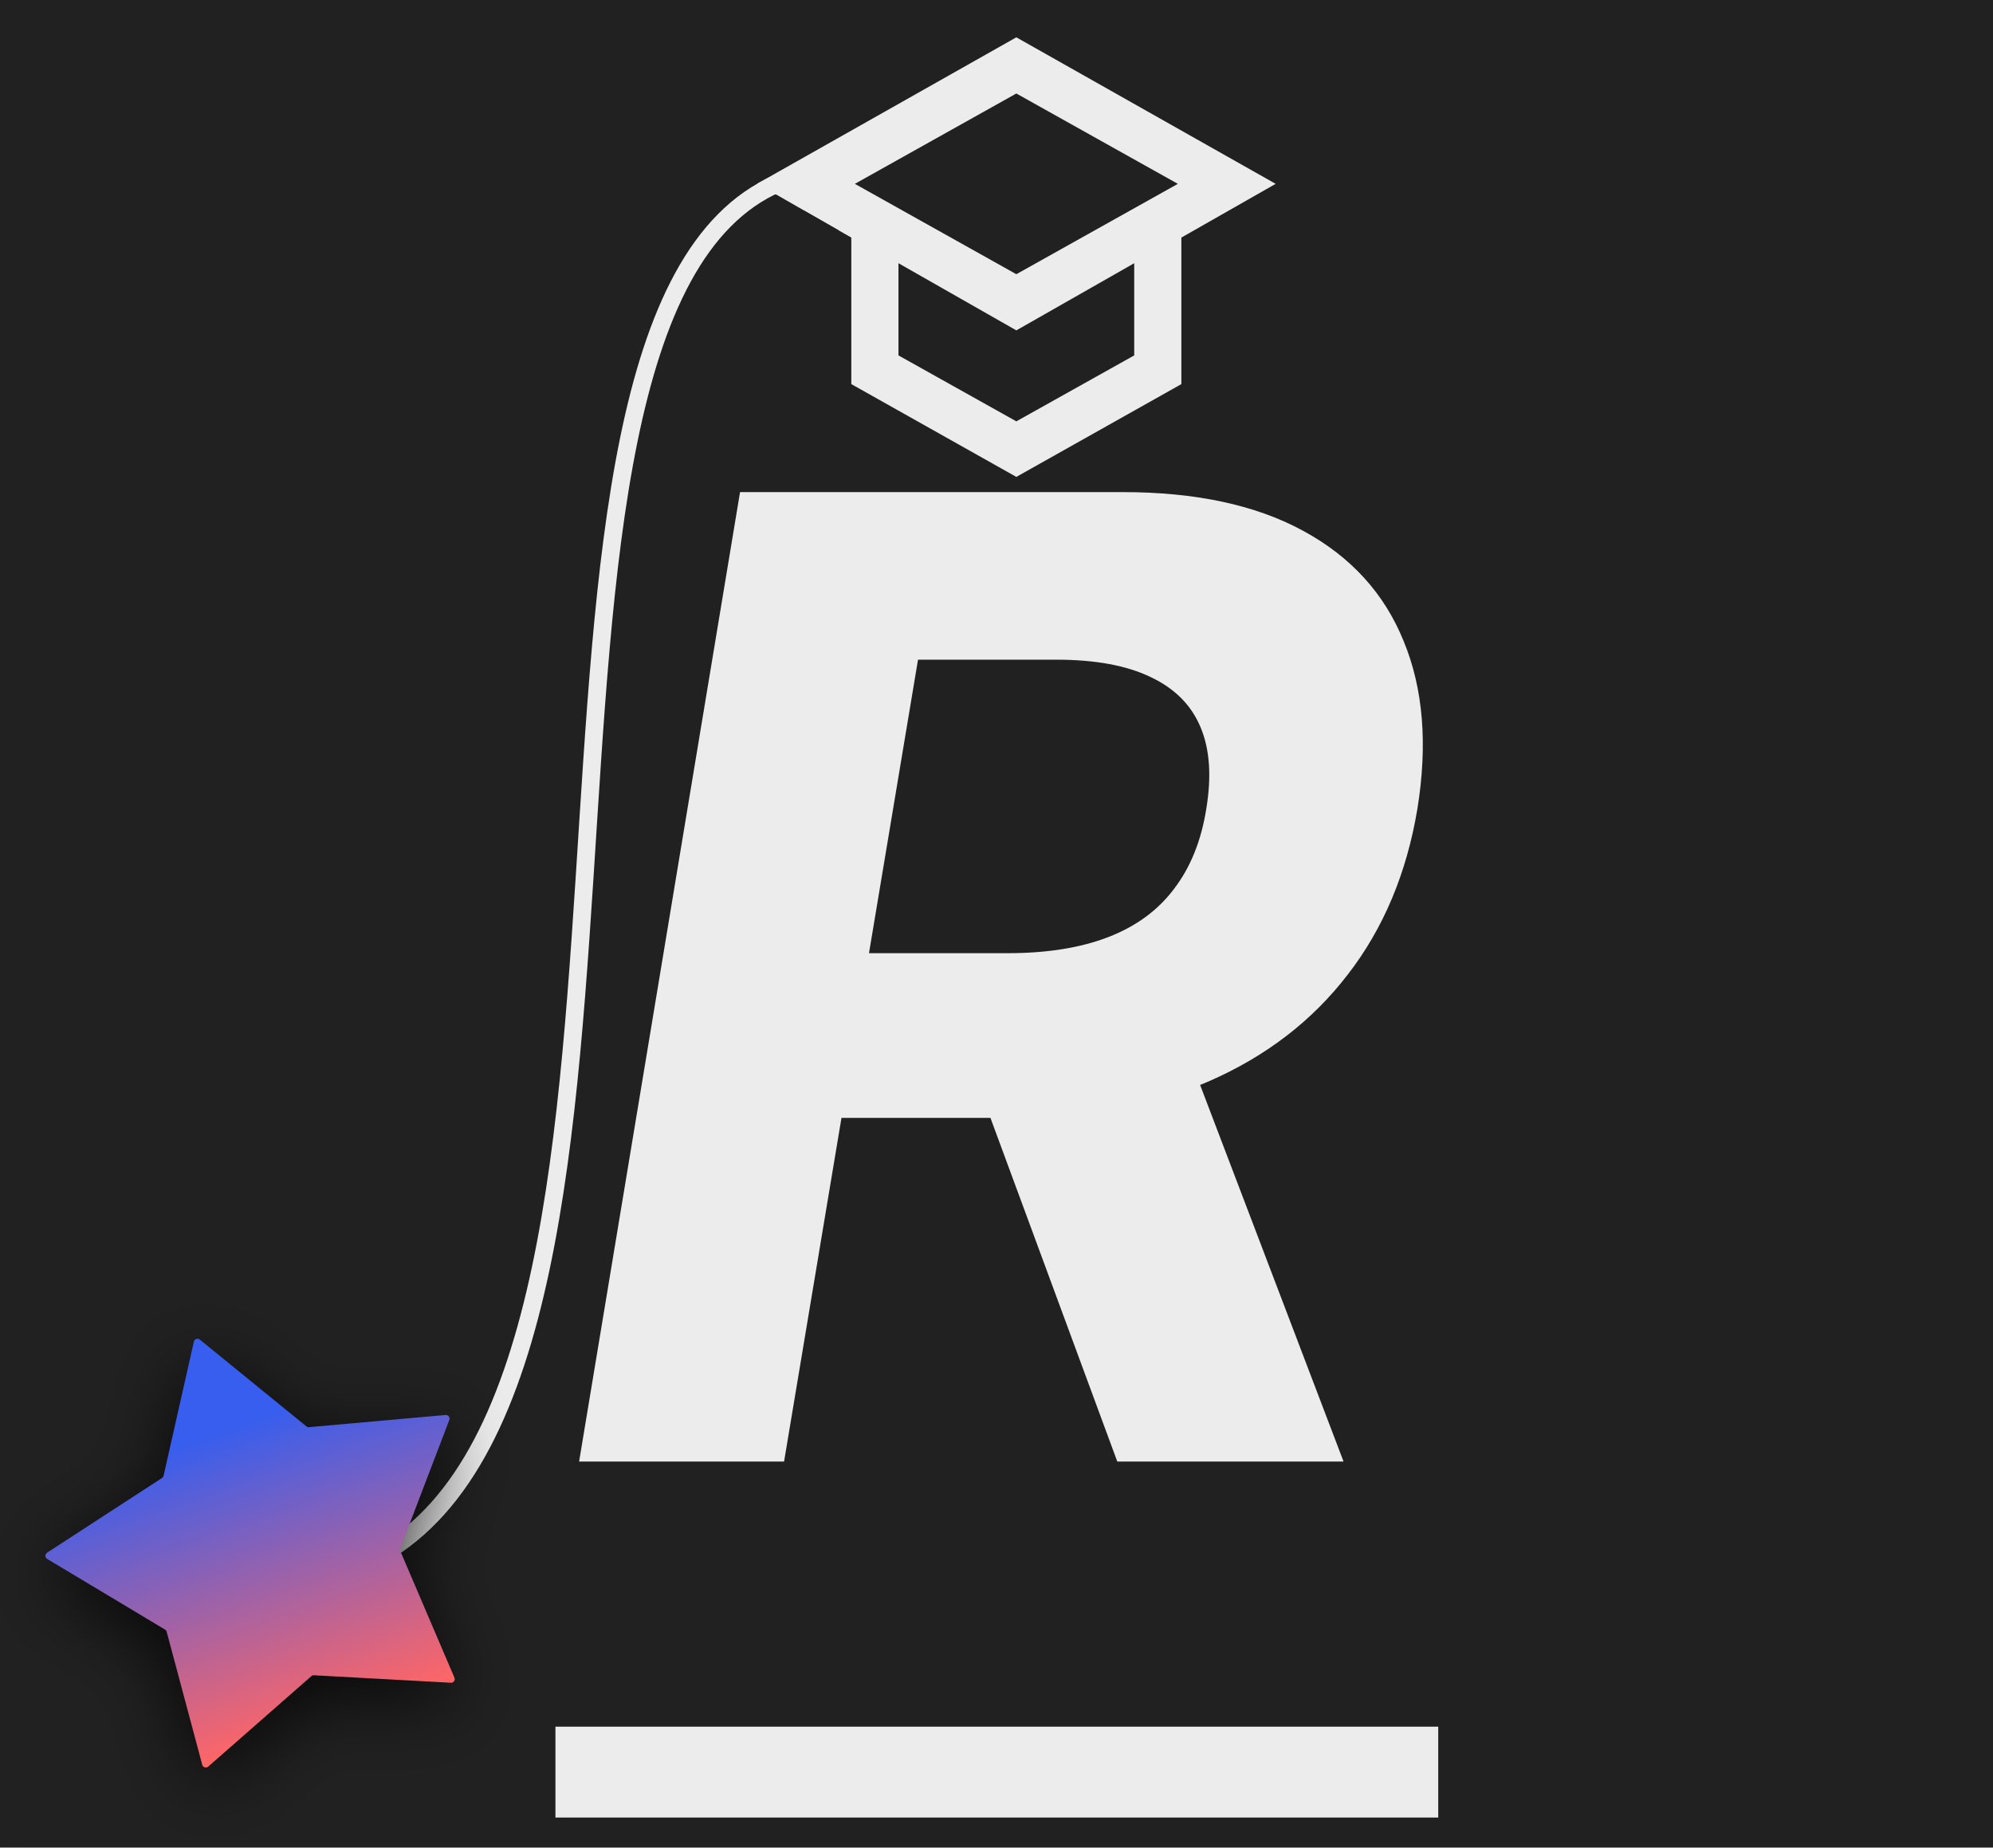
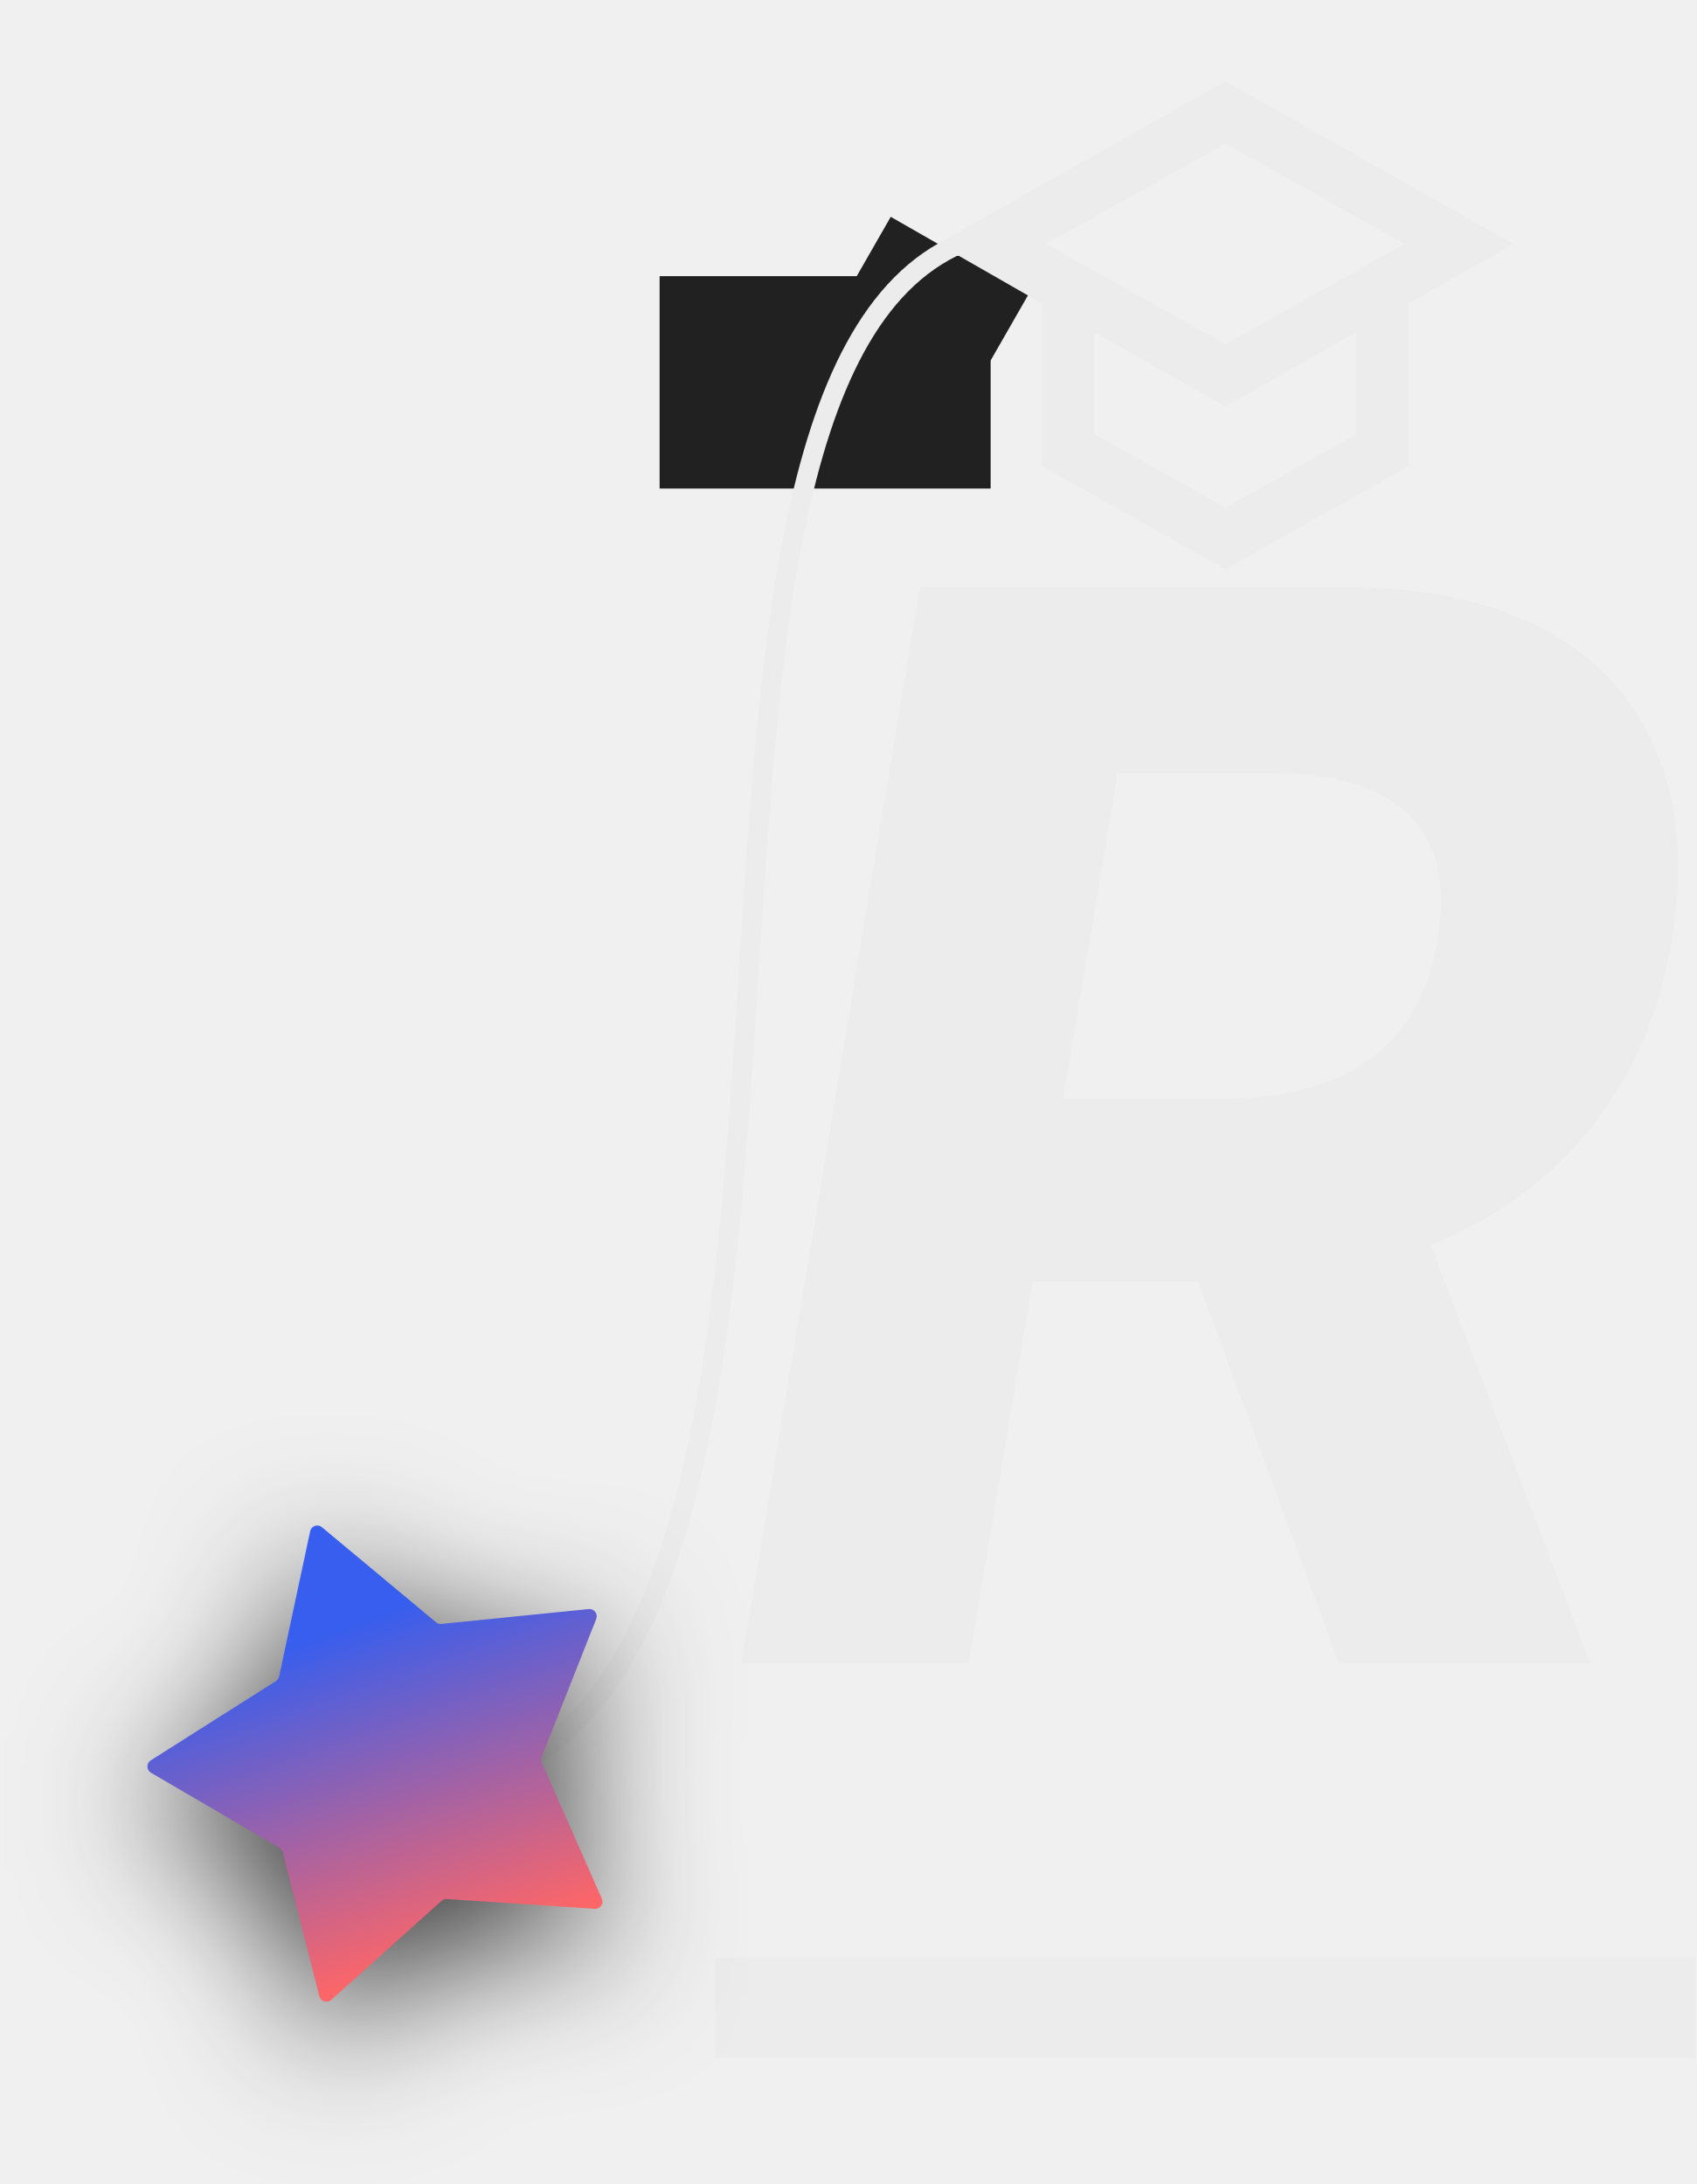
- <svg xmlns="http://www.w3.org/2000/svg" shape-rendering="geometricPrecision" fill="none" viewBox="560.715 92.5 1081.379 1002.5" style="max-height: 500px" width="1081.379" height="1002.5">
-   <g filter="url(#filter0_dd_27_266)" clip-path="url(#clip0_27_266)">
-     <rect fill="#212121" transform="translate(20 15)" height="1080" width="1920" />
-     <path fill="#ECECEC" d="M1112.17 351.25L1201.71 300.9V221.4L1252.88 192.25L1112.17 112.75L971.464 192.25V298.25H997.047V206.825L1022.63 221.4V300.9L1112.17 351.25ZM1112.17 241.275L1024.55 192.25L1112.17 143.225L1199.8 192.25L1112.17 241.275ZM1112.17 321.106L1048.21 285.331V235.313L1112.17 271.75L1176.13 235.313V285.331L1112.17 321.106Z" />
-     <path fill="#ECECEC" d="M874.93 885.495L962.254 359.498H1169.78C1209.5 359.498 1242.2 366.518 1267.89 380.559C1293.74 394.599 1311.89 414.546 1322.34 440.401C1332.95 466.084 1335.43 496.391 1329.78 531.32C1323.96 566.25 1311.38 596.214 1292.03 621.212C1272.85 646.211 1247.85 665.474 1217.03 679C1186.38 692.356 1150.86 699.033 1110.45 699.033H971.5L986.91 609.655H1107.62C1128.85 609.655 1147 606.744 1162.07 600.923C1177.14 595.101 1189.04 586.369 1197.77 574.725C1206.67 563.082 1212.5 548.614 1215.24 531.32C1218.15 513.684 1217.12 498.959 1212.15 487.145C1207.19 475.159 1198.2 466.084 1185.19 459.92C1172.17 453.585 1155.05 450.418 1133.82 450.418H1058.82L986.14 885.495H874.93ZM1198.54 646.125L1289.72 885.495H1166.95L1078.6 646.125H1198.54Z" />
-     <path fill="#ECECEC" d="M862.089 1029.32H1341.08V1078.63H862.089V1029.32Z" />
-     <rect fill="#212121" height="103.834" width="161.787" y="208" x="835.673" />
-     <rect fill="#212121" transform="rotate(29.8145 948.639 179)" height="40.157" width="77.271" y="179" x="948.639" />
-     <path stroke-width="9.659" stroke="#ECECEC" d="M982.673 192C809.177 267.385 954.472 872.54 749.162 944.33" />
-     <g filter="url(#filter1_d_27_266)">
-       <path fill="url(#paint0_linear_27_266)" d="M726.97 866.403L669.098 819.287C667.952 818.381 666.254 818.968 665.913 820.388L649.475 893.182C649.358 893.67 649.061 894.096 648.644 894.375L586.245 934.937C585.038 935.747 585.07 937.533 586.306 938.299L650.274 976.672C650.699 976.935 651.01 977.347 651.146 977.828L670.462 1050.02C670.858 1051.42 672.574 1051.94 673.683 1051L729.654 1001.92C730.037 1001.59 730.529 1001.42 731.032 1001.44L805.362 1005.49C806.818 1005.55 807.846 1004.08 807.292 1002.74L777.916 934.021C777.726 933.559 777.716 933.042 777.888 932.573L804.518 862.893C805.018 861.528 803.94 860.102 802.491 860.211L728.36 866.828C727.86 866.866 727.364 866.714 726.97 866.403Z" />
-     </g>
-     <path stroke-width="4" stroke="#ECECEC" d="M966.173 200L980.673 196L1016.17 196.5" />
+ <svg xmlns="http://www.w3.org/2000/svg" width="466" height="600" viewBox="0 0 466 600" fill="none">
+   <path d="M336.544 156.367L386.863 128.072V83.396L415.617 67.014L336.544 22.338L257.471 67.014V126.583H271.847V75.205L286.224 83.396V128.072L336.544 156.367ZM336.544 94.565L287.303 67.014L336.544 39.464L385.785 67.014L336.544 94.565ZM336.544 139.427L300.601 119.323V91.214L336.544 111.691L372.486 91.214V119.323L336.544 139.427Z" fill="#ECECEC" />
+   <path d="M203.628 456.904L252.701 161.312H369.321C391.645 161.312 410.023 165.257 424.456 173.147C438.986 181.037 449.185 192.247 455.055 206.777C461.02 221.21 462.415 238.241 459.24 257.87C455.969 277.499 448.896 294.338 438.023 308.386C427.247 322.435 413.198 333.26 395.878 340.861C378.655 348.367 358.689 352.119 335.98 352.119H257.897L266.557 301.892H334.393C346.324 301.892 356.524 300.256 364.991 296.984C373.459 293.713 380.146 288.805 385.053 282.262C390.057 275.719 393.328 267.589 394.868 257.87C396.504 247.959 395.926 239.684 393.136 233.045C390.346 226.31 385.294 221.21 377.981 217.746C370.668 214.186 361.046 212.406 349.115 212.406H306.97L266.124 456.904H203.628ZM385.486 322.387L436.724 456.904H367.734L318.083 322.387H385.486Z" fill="#ECECEC" />
+   <path d="M196.411 537.73H465.591V565.442H196.411V537.73Z" fill="#ECECEC" />
+   <rect x="181.16" y="75.865" width="90.919" height="58.351" fill="#212121" />
+   <rect x="244.641" y="59.568" width="43.424" height="22.567" transform="rotate(29.8145 244.641 59.5684)" fill="#212121" />
+   <path d="M263.766 66.874C166.267 109.238 247.918 449.314 132.541 489.658" stroke="#ECECEC" stroke-width="5.428" />
+   <g filter="url(#filter0_d_0_1)">
+     <path d="M119.785 445.715L88.379 419.529C87.234 418.623 85.535 419.21 85.194 420.629L76.655 460.619C76.537 461.107 76.241 461.533 75.824 461.812L41.377 483.636C40.169 484.446 40.202 486.232 41.438 486.998L76.733 507.615C77.158 507.878 77.469 508.291 77.605 508.772L87.727 548.452C88.124 549.854 89.84 550.375 90.949 549.43L121.298 522.182C121.681 521.855 122.173 521.685 122.675 521.706L163.372 524.403C164.828 524.462 165.856 522.993 165.302 521.645L148.767 484.181C148.577 483.718 148.567 483.202 148.739 482.733L163.775 444.723C164.275 443.357 163.197 441.932 161.747 442.041L121.175 446.141C120.674 446.178 120.178 446.026 119.785 445.715Z" fill="url(#paint0_linear_0_1)" />
  </g>
+   <path d="M254.496 71.37L262.645 69.122L282.594 69.403" stroke="#ECECEC" stroke-width="2.248" />
  <defs>
-     <filter color-interpolation-filters="sRGB" filterUnits="userSpaceOnUse" height="1120" width="1960" y="0" x="0" id="filter0_dd_27_266">
-       <feFlood result="BackgroundImageFix" flood-opacity="0" />
-       <feColorMatrix result="hardAlpha" values="0 0 0 0 0 0 0 0 0 0 0 0 0 0 0 0 0 0 127 0" type="matrix" in="SourceAlpha" />
-       <feOffset dy="5" />
-       <feGaussianBlur stdDeviation="10" />
-       <feColorMatrix values="0 0 0 0 0 0 0 0 0 0 0 0 0 0 0 0 0 0 0.1 0" type="matrix" />
-       <feBlend result="effect1_dropShadow_27_266" in2="BackgroundImageFix" mode="normal" />
-       <feColorMatrix result="hardAlpha" values="0 0 0 0 0 0 0 0 0 0 0 0 0 0 0 0 0 0 127 0" type="matrix" in="SourceAlpha" />
-       <feOffset />
-       <feGaussianBlur stdDeviation="1.5" />
-       <feColorMatrix values="0 0 0 0 0 0 0 0 0 0 0 0 0 0 0 0 0 0 0.3 0" type="matrix" />
-       <feBlend result="effect2_dropShadow_27_266" in2="effect1_dropShadow_27_266" mode="normal" />
-       <feBlend result="shape" in2="effect2_dropShadow_27_266" in="SourceGraphic" mode="normal" />
-     </filter>
-     <filter color-interpolation-filters="sRGB" filterUnits="userSpaceOnUse" height="312.622" width="302.086" y="788.854" x="545.358" id="filter1_d_27_266">
-       <feFlood result="BackgroundImageFix" flood-opacity="0" />
-       <feColorMatrix result="hardAlpha" values="0 0 0 0 0 0 0 0 0 0 0 0 0 0 0 0 0 0 127 0" type="matrix" in="SourceAlpha" />
+     <filter id="filter0_d_0_1" x="0.492" y="389.096" width="204.961" height="210.813" filterUnits="userSpaceOnUse" color-interpolation-filters="sRGB">
+       <feFlood flood-opacity="0" result="BackgroundImageFix" />
+       <feColorMatrix in="SourceAlpha" type="matrix" values="0 0 0 0 0 0 0 0 0 0 0 0 0 0 0 0 0 0 127 0" result="hardAlpha" />
      <feOffset dy="10" />
      <feGaussianBlur stdDeviation="20" />
-       <feColorMatrix values="0 0 0 0 0 0 0 0 0 0 0 0 0 0 0 0 0 0 0.76 0" type="matrix" />
-       <feBlend result="effect1_dropShadow_27_266" in2="BackgroundImageFix" mode="normal" />
-       <feBlend result="shape" in2="effect1_dropShadow_27_266" in="SourceGraphic" mode="normal" />
+       <feColorMatrix type="matrix" values="0 0 0 0 0 0 0 0 0 0 0 0 0 0 0 0 0 0 0.76 0" />
+       <feBlend mode="normal" in2="BackgroundImageFix" result="effect1_dropShadow_0_1" />
+       <feBlend mode="normal" in="SourceGraphic" in2="effect1_dropShadow_0_1" result="shape" />
    </filter>
-     <linearGradient gradientUnits="userSpaceOnUse" y2="867.223" x2="683.829" y1="1027.75" x1="740.211" id="paint0_linear_27_266">
+     <linearGradient id="paint0_linear_0_1" x1="127.513" y1="536.537" x2="95.828" y2="446.327" gradientUnits="userSpaceOnUse">
      <stop stop-color="#FF6666" />
-       <stop stop-color="#375EEE" offset="1" />
+       <stop offset="1" stop-color="#375EEE" />
    </linearGradient>
-     <clipPath id="clip0_27_266">
-       <rect transform="translate(20 15)" fill="white" height="1080" width="1920" />
-     </clipPath>
  </defs>
</svg>
